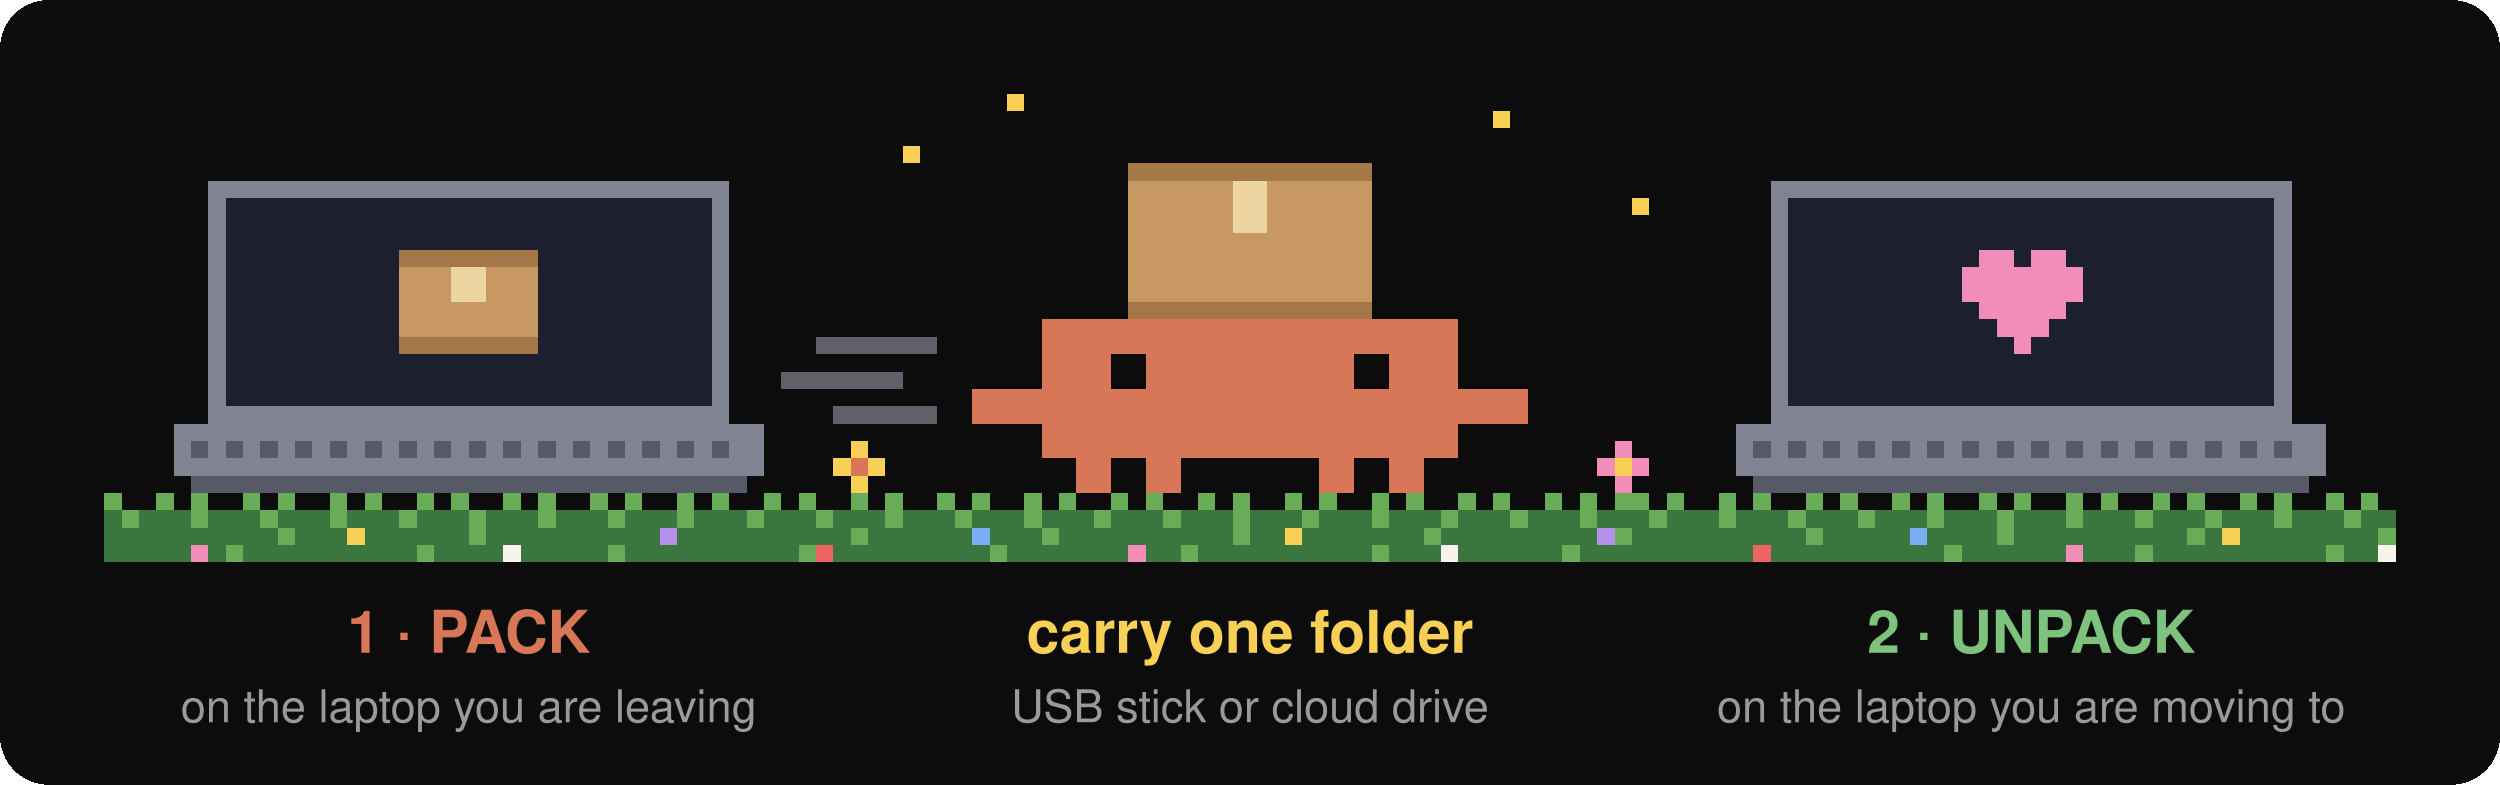
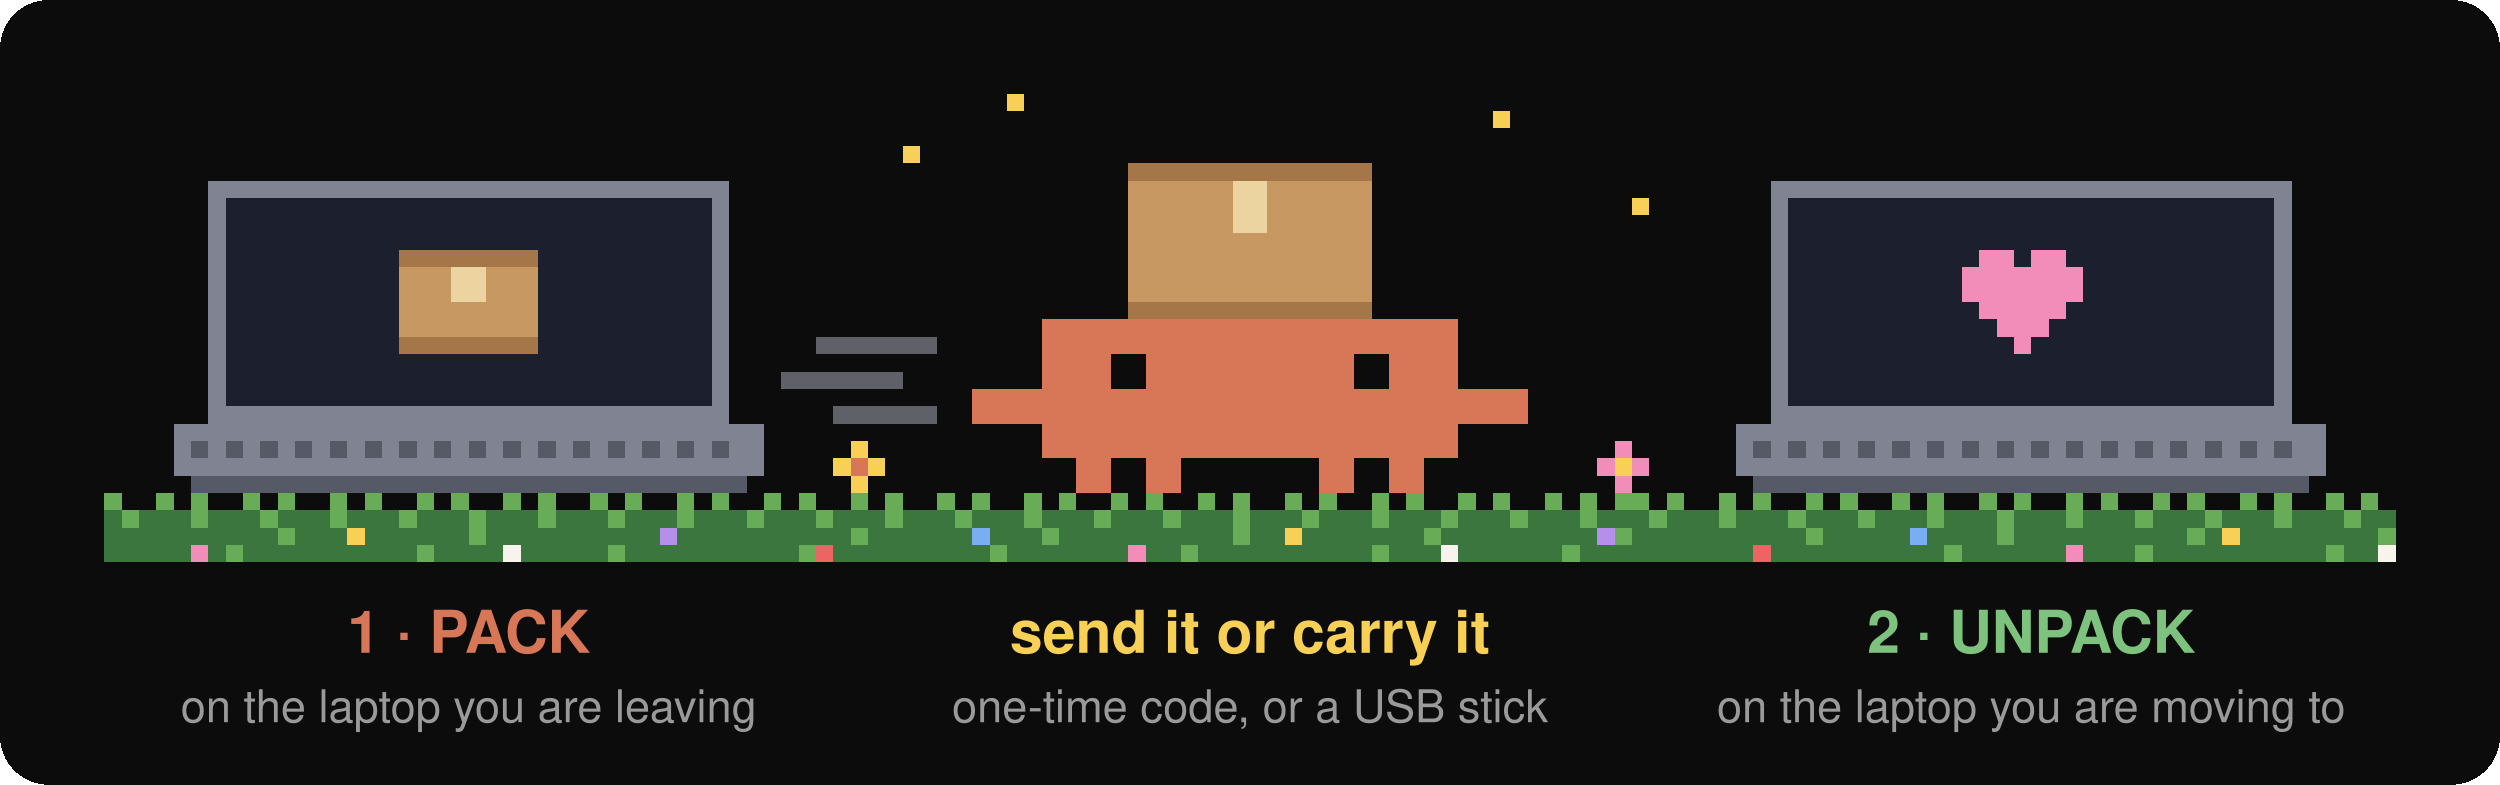
<svg xmlns="http://www.w3.org/2000/svg" width="720" height="226" viewBox="0 0 720 226" shape-rendering="crispEdges">
  <rect width="720" height="226" rx="14" fill="#0c0c0c" />
  <rect x="290" y="27" width="5" height="5" fill="rgb(248,208,86)" />
  <rect x="430" y="32" width="5" height="5" fill="rgb(248,208,86)" />
  <rect x="260" y="42" width="5" height="5" fill="rgb(248,208,86)" />
  <rect x="325" y="47" width="70" height="5" fill="rgb(164,118,72)" />
  <rect x="60" y="52" width="150" height="5" fill="rgb(128,132,146)" />
  <rect x="325" y="52" width="30" height="5" fill="rgb(200,152,98)" />
  <rect x="355" y="52" width="10" height="5" fill="rgb(236,212,160)" />
  <rect x="365" y="52" width="30" height="5" fill="rgb(200,152,98)" />
  <rect x="510" y="52" width="150" height="5" fill="rgb(128,132,146)" />
  <rect x="60" y="57" width="5" height="5" fill="rgb(128,132,146)" />
  <rect x="65" y="57" width="140" height="5" fill="rgb(28,32,46)" />
  <rect x="205" y="57" width="5" height="5" fill="rgb(128,132,146)" />
  <rect x="325" y="57" width="30" height="5" fill="rgb(200,152,98)" />
  <rect x="355" y="57" width="10" height="5" fill="rgb(236,212,160)" />
  <rect x="365" y="57" width="30" height="5" fill="rgb(200,152,98)" />
  <rect x="470" y="57" width="5" height="5" fill="rgb(248,208,86)" />
  <rect x="510" y="57" width="5" height="5" fill="rgb(128,132,146)" />
  <rect x="515" y="57" width="140" height="5" fill="rgb(28,32,46)" />
  <rect x="655" y="57" width="5" height="5" fill="rgb(128,132,146)" />
  <rect x="60" y="62" width="5" height="5" fill="rgb(128,132,146)" />
  <rect x="65" y="62" width="140" height="5" fill="rgb(28,32,46)" />
  <rect x="205" y="62" width="5" height="5" fill="rgb(128,132,146)" />
  <rect x="325" y="62" width="30" height="5" fill="rgb(200,152,98)" />
  <rect x="355" y="62" width="10" height="5" fill="rgb(236,212,160)" />
  <rect x="365" y="62" width="30" height="5" fill="rgb(200,152,98)" />
  <rect x="510" y="62" width="5" height="5" fill="rgb(128,132,146)" />
  <rect x="515" y="62" width="140" height="5" fill="rgb(28,32,46)" />
  <rect x="655" y="62" width="5" height="5" fill="rgb(128,132,146)" />
  <rect x="60" y="67" width="5" height="5" fill="rgb(128,132,146)" />
  <rect x="65" y="67" width="140" height="5" fill="rgb(28,32,46)" />
  <rect x="205" y="67" width="5" height="5" fill="rgb(128,132,146)" />
  <rect x="325" y="67" width="70" height="5" fill="rgb(200,152,98)" />
  <rect x="510" y="67" width="5" height="5" fill="rgb(128,132,146)" />
  <rect x="515" y="67" width="140" height="5" fill="rgb(28,32,46)" />
  <rect x="655" y="67" width="5" height="5" fill="rgb(128,132,146)" />
  <rect x="60" y="72" width="5" height="5" fill="rgb(128,132,146)" />
  <rect x="65" y="72" width="50" height="5" fill="rgb(28,32,46)" />
  <rect x="115" y="72" width="40" height="5" fill="rgb(164,118,72)" />
  <rect x="155" y="72" width="50" height="5" fill="rgb(28,32,46)" />
  <rect x="205" y="72" width="5" height="5" fill="rgb(128,132,146)" />
  <rect x="325" y="72" width="70" height="5" fill="rgb(200,152,98)" />
  <rect x="510" y="72" width="5" height="5" fill="rgb(128,132,146)" />
  <rect x="515" y="72" width="55" height="5" fill="rgb(28,32,46)" />
  <rect x="570" y="72" width="10" height="5" fill="rgb(242,140,184)" />
  <rect x="580" y="72" width="5" height="5" fill="rgb(28,32,46)" />
  <rect x="585" y="72" width="10" height="5" fill="rgb(242,140,184)" />
  <rect x="595" y="72" width="60" height="5" fill="rgb(28,32,46)" />
  <rect x="655" y="72" width="5" height="5" fill="rgb(128,132,146)" />
  <rect x="60" y="77" width="5" height="5" fill="rgb(128,132,146)" />
  <rect x="65" y="77" width="50" height="5" fill="rgb(28,32,46)" />
  <rect x="115" y="77" width="15" height="5" fill="rgb(200,152,98)" />
  <rect x="130" y="77" width="10" height="5" fill="rgb(236,212,160)" />
  <rect x="140" y="77" width="15" height="5" fill="rgb(200,152,98)" />
  <rect x="155" y="77" width="50" height="5" fill="rgb(28,32,46)" />
  <rect x="205" y="77" width="5" height="5" fill="rgb(128,132,146)" />
  <rect x="325" y="77" width="70" height="5" fill="rgb(200,152,98)" />
  <rect x="510" y="77" width="5" height="5" fill="rgb(128,132,146)" />
  <rect x="515" y="77" width="50" height="5" fill="rgb(28,32,46)" />
  <rect x="565" y="77" width="35" height="5" fill="rgb(242,140,184)" />
  <rect x="600" y="77" width="55" height="5" fill="rgb(28,32,46)" />
  <rect x="655" y="77" width="5" height="5" fill="rgb(128,132,146)" />
  <rect x="60" y="82" width="5" height="5" fill="rgb(128,132,146)" />
  <rect x="65" y="82" width="50" height="5" fill="rgb(28,32,46)" />
  <rect x="115" y="82" width="15" height="5" fill="rgb(200,152,98)" />
  <rect x="130" y="82" width="10" height="5" fill="rgb(236,212,160)" />
  <rect x="140" y="82" width="15" height="5" fill="rgb(200,152,98)" />
  <rect x="155" y="82" width="50" height="5" fill="rgb(28,32,46)" />
  <rect x="205" y="82" width="5" height="5" fill="rgb(128,132,146)" />
  <rect x="325" y="82" width="70" height="5" fill="rgb(200,152,98)" />
  <rect x="510" y="82" width="5" height="5" fill="rgb(128,132,146)" />
  <rect x="515" y="82" width="50" height="5" fill="rgb(28,32,46)" />
  <rect x="565" y="82" width="35" height="5" fill="rgb(242,140,184)" />
  <rect x="600" y="82" width="55" height="5" fill="rgb(28,32,46)" />
  <rect x="655" y="82" width="5" height="5" fill="rgb(128,132,146)" />
  <rect x="60" y="87" width="5" height="5" fill="rgb(128,132,146)" />
  <rect x="65" y="87" width="50" height="5" fill="rgb(28,32,46)" />
  <rect x="115" y="87" width="40" height="5" fill="rgb(200,152,98)" />
  <rect x="155" y="87" width="50" height="5" fill="rgb(28,32,46)" />
  <rect x="205" y="87" width="5" height="5" fill="rgb(128,132,146)" />
  <rect x="325" y="87" width="70" height="5" fill="rgb(164,118,72)" />
  <rect x="510" y="87" width="5" height="5" fill="rgb(128,132,146)" />
  <rect x="515" y="87" width="55" height="5" fill="rgb(28,32,46)" />
  <rect x="570" y="87" width="25" height="5" fill="rgb(242,140,184)" />
  <rect x="595" y="87" width="60" height="5" fill="rgb(28,32,46)" />
  <rect x="655" y="87" width="5" height="5" fill="rgb(128,132,146)" />
  <rect x="60" y="92" width="5" height="5" fill="rgb(128,132,146)" />
  <rect x="65" y="92" width="50" height="5" fill="rgb(28,32,46)" />
  <rect x="115" y="92" width="40" height="5" fill="rgb(200,152,98)" />
  <rect x="155" y="92" width="50" height="5" fill="rgb(28,32,46)" />
  <rect x="205" y="92" width="5" height="5" fill="rgb(128,132,146)" />
  <rect x="300" y="92" width="120" height="5" fill="rgb(215,119,87)" />
  <rect x="510" y="92" width="5" height="5" fill="rgb(128,132,146)" />
  <rect x="515" y="92" width="60" height="5" fill="rgb(28,32,46)" />
  <rect x="575" y="92" width="15" height="5" fill="rgb(242,140,184)" />
  <rect x="590" y="92" width="65" height="5" fill="rgb(28,32,46)" />
  <rect x="655" y="92" width="5" height="5" fill="rgb(128,132,146)" />
  <rect x="60" y="97" width="5" height="5" fill="rgb(128,132,146)" />
  <rect x="65" y="97" width="50" height="5" fill="rgb(28,32,46)" />
  <rect x="115" y="97" width="40" height="5" fill="rgb(164,118,72)" />
  <rect x="155" y="97" width="50" height="5" fill="rgb(28,32,46)" />
  <rect x="205" y="97" width="5" height="5" fill="rgb(128,132,146)" />
  <rect x="235" y="97" width="35" height="5" fill="rgb(96,96,104)" />
  <rect x="300" y="97" width="120" height="5" fill="rgb(215,119,87)" />
  <rect x="510" y="97" width="5" height="5" fill="rgb(128,132,146)" />
  <rect x="515" y="97" width="65" height="5" fill="rgb(28,32,46)" />
  <rect x="580" y="97" width="5" height="5" fill="rgb(242,140,184)" />
  <rect x="585" y="97" width="70" height="5" fill="rgb(28,32,46)" />
  <rect x="655" y="97" width="5" height="5" fill="rgb(128,132,146)" />
  <rect x="60" y="102" width="5" height="5" fill="rgb(128,132,146)" />
  <rect x="65" y="102" width="140" height="5" fill="rgb(28,32,46)" />
  <rect x="205" y="102" width="5" height="5" fill="rgb(128,132,146)" />
  <rect x="300" y="102" width="20" height="5" fill="rgb(215,119,87)" />
  <rect x="330" y="102" width="60" height="5" fill="rgb(215,119,87)" />
  <rect x="400" y="102" width="20" height="5" fill="rgb(215,119,87)" />
  <rect x="510" y="102" width="5" height="5" fill="rgb(128,132,146)" />
  <rect x="515" y="102" width="140" height="5" fill="rgb(28,32,46)" />
  <rect x="655" y="102" width="5" height="5" fill="rgb(128,132,146)" />
  <rect x="60" y="107" width="5" height="5" fill="rgb(128,132,146)" />
  <rect x="65" y="107" width="140" height="5" fill="rgb(28,32,46)" />
  <rect x="205" y="107" width="5" height="5" fill="rgb(128,132,146)" />
  <rect x="225" y="107" width="35" height="5" fill="rgb(96,96,104)" />
  <rect x="300" y="107" width="20" height="5" fill="rgb(215,119,87)" />
  <rect x="330" y="107" width="60" height="5" fill="rgb(215,119,87)" />
  <rect x="400" y="107" width="20" height="5" fill="rgb(215,119,87)" />
  <rect x="510" y="107" width="5" height="5" fill="rgb(128,132,146)" />
  <rect x="515" y="107" width="140" height="5" fill="rgb(28,32,46)" />
  <rect x="655" y="107" width="5" height="5" fill="rgb(128,132,146)" />
  <rect x="60" y="112" width="5" height="5" fill="rgb(128,132,146)" />
  <rect x="65" y="112" width="140" height="5" fill="rgb(28,32,46)" />
  <rect x="205" y="112" width="5" height="5" fill="rgb(128,132,146)" />
  <rect x="280" y="112" width="160" height="5" fill="rgb(215,119,87)" />
  <rect x="510" y="112" width="5" height="5" fill="rgb(128,132,146)" />
  <rect x="515" y="112" width="140" height="5" fill="rgb(28,32,46)" />
  <rect x="655" y="112" width="5" height="5" fill="rgb(128,132,146)" />
  <rect x="60" y="117" width="150" height="5" fill="rgb(128,132,146)" />
  <rect x="240" y="117" width="30" height="5" fill="rgb(96,96,104)" />
  <rect x="280" y="117" width="160" height="5" fill="rgb(215,119,87)" />
  <rect x="510" y="117" width="150" height="5" fill="rgb(128,132,146)" />
  <rect x="50" y="122" width="170" height="5" fill="rgb(128,132,146)" />
  <rect x="300" y="122" width="120" height="5" fill="rgb(215,119,87)" />
  <rect x="500" y="122" width="170" height="5" fill="rgb(128,132,146)" />
  <rect x="50" y="127" width="5" height="5" fill="rgb(128,132,146)" />
  <rect x="55" y="127" width="5" height="5" fill="rgb(86,90,102)" />
  <rect x="60" y="127" width="5" height="5" fill="rgb(128,132,146)" />
  <rect x="65" y="127" width="5" height="5" fill="rgb(86,90,102)" />
  <rect x="70" y="127" width="5" height="5" fill="rgb(128,132,146)" />
  <rect x="75" y="127" width="5" height="5" fill="rgb(86,90,102)" />
  <rect x="80" y="127" width="5" height="5" fill="rgb(128,132,146)" />
  <rect x="85" y="127" width="5" height="5" fill="rgb(86,90,102)" />
  <rect x="90" y="127" width="5" height="5" fill="rgb(128,132,146)" />
  <rect x="95" y="127" width="5" height="5" fill="rgb(86,90,102)" />
  <rect x="100" y="127" width="5" height="5" fill="rgb(128,132,146)" />
  <rect x="105" y="127" width="5" height="5" fill="rgb(86,90,102)" />
  <rect x="110" y="127" width="5" height="5" fill="rgb(128,132,146)" />
  <rect x="115" y="127" width="5" height="5" fill="rgb(86,90,102)" />
  <rect x="120" y="127" width="5" height="5" fill="rgb(128,132,146)" />
  <rect x="125" y="127" width="5" height="5" fill="rgb(86,90,102)" />
  <rect x="130" y="127" width="5" height="5" fill="rgb(128,132,146)" />
  <rect x="135" y="127" width="5" height="5" fill="rgb(86,90,102)" />
  <rect x="140" y="127" width="5" height="5" fill="rgb(128,132,146)" />
  <rect x="145" y="127" width="5" height="5" fill="rgb(86,90,102)" />
  <rect x="150" y="127" width="5" height="5" fill="rgb(128,132,146)" />
  <rect x="155" y="127" width="5" height="5" fill="rgb(86,90,102)" />
  <rect x="160" y="127" width="5" height="5" fill="rgb(128,132,146)" />
  <rect x="165" y="127" width="5" height="5" fill="rgb(86,90,102)" />
  <rect x="170" y="127" width="5" height="5" fill="rgb(128,132,146)" />
  <rect x="175" y="127" width="5" height="5" fill="rgb(86,90,102)" />
  <rect x="180" y="127" width="5" height="5" fill="rgb(128,132,146)" />
  <rect x="185" y="127" width="5" height="5" fill="rgb(86,90,102)" />
  <rect x="190" y="127" width="5" height="5" fill="rgb(128,132,146)" />
  <rect x="195" y="127" width="5" height="5" fill="rgb(86,90,102)" />
  <rect x="200" y="127" width="5" height="5" fill="rgb(128,132,146)" />
  <rect x="205" y="127" width="5" height="5" fill="rgb(86,90,102)" />
  <rect x="210" y="127" width="10" height="5" fill="rgb(128,132,146)" />
  <rect x="245" y="127" width="5" height="5" fill="rgb(248,208,86)" />
  <rect x="300" y="127" width="120" height="5" fill="rgb(215,119,87)" />
  <rect x="465" y="127" width="5" height="5" fill="rgb(242,140,184)" />
  <rect x="500" y="127" width="5" height="5" fill="rgb(128,132,146)" />
  <rect x="505" y="127" width="5" height="5" fill="rgb(86,90,102)" />
  <rect x="510" y="127" width="5" height="5" fill="rgb(128,132,146)" />
  <rect x="515" y="127" width="5" height="5" fill="rgb(86,90,102)" />
  <rect x="520" y="127" width="5" height="5" fill="rgb(128,132,146)" />
  <rect x="525" y="127" width="5" height="5" fill="rgb(86,90,102)" />
  <rect x="530" y="127" width="5" height="5" fill="rgb(128,132,146)" />
  <rect x="535" y="127" width="5" height="5" fill="rgb(86,90,102)" />
  <rect x="540" y="127" width="5" height="5" fill="rgb(128,132,146)" />
  <rect x="545" y="127" width="5" height="5" fill="rgb(86,90,102)" />
  <rect x="550" y="127" width="5" height="5" fill="rgb(128,132,146)" />
  <rect x="555" y="127" width="5" height="5" fill="rgb(86,90,102)" />
  <rect x="560" y="127" width="5" height="5" fill="rgb(128,132,146)" />
  <rect x="565" y="127" width="5" height="5" fill="rgb(86,90,102)" />
  <rect x="570" y="127" width="5" height="5" fill="rgb(128,132,146)" />
  <rect x="575" y="127" width="5" height="5" fill="rgb(86,90,102)" />
  <rect x="580" y="127" width="5" height="5" fill="rgb(128,132,146)" />
  <rect x="585" y="127" width="5" height="5" fill="rgb(86,90,102)" />
  <rect x="590" y="127" width="5" height="5" fill="rgb(128,132,146)" />
  <rect x="595" y="127" width="5" height="5" fill="rgb(86,90,102)" />
  <rect x="600" y="127" width="5" height="5" fill="rgb(128,132,146)" />
  <rect x="605" y="127" width="5" height="5" fill="rgb(86,90,102)" />
  <rect x="610" y="127" width="5" height="5" fill="rgb(128,132,146)" />
  <rect x="615" y="127" width="5" height="5" fill="rgb(86,90,102)" />
  <rect x="620" y="127" width="5" height="5" fill="rgb(128,132,146)" />
  <rect x="625" y="127" width="5" height="5" fill="rgb(86,90,102)" />
  <rect x="630" y="127" width="5" height="5" fill="rgb(128,132,146)" />
  <rect x="635" y="127" width="5" height="5" fill="rgb(86,90,102)" />
  <rect x="640" y="127" width="5" height="5" fill="rgb(128,132,146)" />
  <rect x="645" y="127" width="5" height="5" fill="rgb(86,90,102)" />
  <rect x="650" y="127" width="5" height="5" fill="rgb(128,132,146)" />
  <rect x="655" y="127" width="5" height="5" fill="rgb(86,90,102)" />
  <rect x="660" y="127" width="10" height="5" fill="rgb(128,132,146)" />
  <rect x="50" y="132" width="170" height="5" fill="rgb(128,132,146)" />
  <rect x="240" y="132" width="5" height="5" fill="rgb(248,208,86)" />
  <rect x="245" y="132" width="5" height="5" fill="rgb(215,119,87)" />
  <rect x="250" y="132" width="5" height="5" fill="rgb(248,208,86)" />
  <rect x="310" y="132" width="10" height="5" fill="rgb(215,119,87)" />
  <rect x="330" y="132" width="10" height="5" fill="rgb(215,119,87)" />
  <rect x="380" y="132" width="10" height="5" fill="rgb(215,119,87)" />
  <rect x="400" y="132" width="10" height="5" fill="rgb(215,119,87)" />
  <rect x="460" y="132" width="5" height="5" fill="rgb(242,140,184)" />
  <rect x="465" y="132" width="5" height="5" fill="rgb(248,208,86)" />
  <rect x="470" y="132" width="5" height="5" fill="rgb(242,140,184)" />
  <rect x="500" y="132" width="170" height="5" fill="rgb(128,132,146)" />
  <rect x="55" y="137" width="160" height="5" fill="rgb(86,90,102)" />
  <rect x="245" y="137" width="5" height="5" fill="rgb(248,208,86)" />
  <rect x="310" y="137" width="10" height="5" fill="rgb(215,119,87)" />
  <rect x="330" y="137" width="10" height="5" fill="rgb(215,119,87)" />
  <rect x="380" y="137" width="10" height="5" fill="rgb(215,119,87)" />
  <rect x="400" y="137" width="10" height="5" fill="rgb(215,119,87)" />
  <rect x="465" y="137" width="5" height="5" fill="rgb(242,140,184)" />
  <rect x="505" y="137" width="160" height="5" fill="rgb(86,90,102)" />
  <rect x="30" y="142" width="5" height="5" fill="rgb(104,172,88)" />
  <rect x="45" y="142" width="5" height="5" fill="rgb(104,172,88)" />
  <rect x="55" y="142" width="5" height="5" fill="rgb(104,172,88)" />
  <rect x="70" y="142" width="5" height="5" fill="rgb(104,172,88)" />
  <rect x="80" y="142" width="5" height="5" fill="rgb(104,172,88)" />
  <rect x="95" y="142" width="5" height="5" fill="rgb(104,172,88)" />
  <rect x="105" y="142" width="5" height="5" fill="rgb(104,172,88)" />
  <rect x="120" y="142" width="5" height="5" fill="rgb(104,172,88)" />
  <rect x="130" y="142" width="5" height="5" fill="rgb(104,172,88)" />
  <rect x="145" y="142" width="5" height="5" fill="rgb(104,172,88)" />
  <rect x="155" y="142" width="5" height="5" fill="rgb(104,172,88)" />
  <rect x="170" y="142" width="5" height="5" fill="rgb(104,172,88)" />
  <rect x="180" y="142" width="5" height="5" fill="rgb(104,172,88)" />
  <rect x="195" y="142" width="5" height="5" fill="rgb(104,172,88)" />
  <rect x="205" y="142" width="5" height="5" fill="rgb(104,172,88)" />
  <rect x="220" y="142" width="5" height="5" fill="rgb(104,172,88)" />
  <rect x="230" y="142" width="5" height="5" fill="rgb(104,172,88)" />
  <rect x="245" y="142" width="5" height="5" fill="rgb(104,172,88)" />
  <rect x="255" y="142" width="5" height="5" fill="rgb(104,172,88)" />
  <rect x="270" y="142" width="5" height="5" fill="rgb(104,172,88)" />
  <rect x="280" y="142" width="5" height="5" fill="rgb(104,172,88)" />
  <rect x="295" y="142" width="5" height="5" fill="rgb(104,172,88)" />
  <rect x="305" y="142" width="5" height="5" fill="rgb(104,172,88)" />
  <rect x="320" y="142" width="5" height="5" fill="rgb(104,172,88)" />
  <rect x="330" y="142" width="5" height="5" fill="rgb(104,172,88)" />
  <rect x="345" y="142" width="5" height="5" fill="rgb(104,172,88)" />
  <rect x="355" y="142" width="5" height="5" fill="rgb(104,172,88)" />
  <rect x="370" y="142" width="5" height="5" fill="rgb(104,172,88)" />
  <rect x="380" y="142" width="5" height="5" fill="rgb(104,172,88)" />
  <rect x="395" y="142" width="5" height="5" fill="rgb(104,172,88)" />
  <rect x="405" y="142" width="5" height="5" fill="rgb(104,172,88)" />
  <rect x="420" y="142" width="5" height="5" fill="rgb(104,172,88)" />
  <rect x="430" y="142" width="5" height="5" fill="rgb(104,172,88)" />
  <rect x="445" y="142" width="5" height="5" fill="rgb(104,172,88)" />
  <rect x="455" y="142" width="5" height="5" fill="rgb(104,172,88)" />
  <rect x="465" y="142" width="10" height="5" fill="rgb(104,172,88)" />
  <rect x="480" y="142" width="5" height="5" fill="rgb(104,172,88)" />
  <rect x="495" y="142" width="5" height="5" fill="rgb(104,172,88)" />
  <rect x="505" y="142" width="5" height="5" fill="rgb(104,172,88)" />
  <rect x="520" y="142" width="5" height="5" fill="rgb(104,172,88)" />
  <rect x="530" y="142" width="5" height="5" fill="rgb(104,172,88)" />
  <rect x="545" y="142" width="5" height="5" fill="rgb(104,172,88)" />
  <rect x="555" y="142" width="5" height="5" fill="rgb(104,172,88)" />
  <rect x="570" y="142" width="5" height="5" fill="rgb(104,172,88)" />
  <rect x="580" y="142" width="5" height="5" fill="rgb(104,172,88)" />
  <rect x="595" y="142" width="5" height="5" fill="rgb(104,172,88)" />
  <rect x="605" y="142" width="5" height="5" fill="rgb(104,172,88)" />
  <rect x="620" y="142" width="5" height="5" fill="rgb(104,172,88)" />
  <rect x="630" y="142" width="5" height="5" fill="rgb(104,172,88)" />
  <rect x="645" y="142" width="5" height="5" fill="rgb(104,172,88)" />
  <rect x="655" y="142" width="5" height="5" fill="rgb(104,172,88)" />
  <rect x="670" y="142" width="5" height="5" fill="rgb(104,172,88)" />
  <rect x="680" y="142" width="5" height="5" fill="rgb(104,172,88)" />
  <rect x="30" y="147" width="5" height="5" fill="rgb(58,118,62)" />
  <rect x="35" y="147" width="5" height="5" fill="rgb(104,172,88)" />
  <rect x="40" y="147" width="15" height="5" fill="rgb(58,118,62)" />
  <rect x="55" y="147" width="5" height="5" fill="rgb(104,172,88)" />
  <rect x="60" y="147" width="15" height="5" fill="rgb(58,118,62)" />
  <rect x="75" y="147" width="5" height="5" fill="rgb(104,172,88)" />
  <rect x="80" y="147" width="15" height="5" fill="rgb(58,118,62)" />
  <rect x="95" y="147" width="5" height="5" fill="rgb(104,172,88)" />
  <rect x="100" y="147" width="15" height="5" fill="rgb(58,118,62)" />
  <rect x="115" y="147" width="5" height="5" fill="rgb(104,172,88)" />
  <rect x="120" y="147" width="15" height="5" fill="rgb(58,118,62)" />
  <rect x="135" y="147" width="5" height="5" fill="rgb(104,172,88)" />
  <rect x="140" y="147" width="15" height="5" fill="rgb(58,118,62)" />
  <rect x="155" y="147" width="5" height="5" fill="rgb(104,172,88)" />
  <rect x="160" y="147" width="15" height="5" fill="rgb(58,118,62)" />
  <rect x="175" y="147" width="5" height="5" fill="rgb(104,172,88)" />
  <rect x="180" y="147" width="15" height="5" fill="rgb(58,118,62)" />
  <rect x="195" y="147" width="5" height="5" fill="rgb(104,172,88)" />
  <rect x="200" y="147" width="15" height="5" fill="rgb(58,118,62)" />
  <rect x="215" y="147" width="5" height="5" fill="rgb(104,172,88)" />
  <rect x="220" y="147" width="15" height="5" fill="rgb(58,118,62)" />
  <rect x="235" y="147" width="5" height="5" fill="rgb(104,172,88)" />
  <rect x="240" y="147" width="15" height="5" fill="rgb(58,118,62)" />
  <rect x="255" y="147" width="5" height="5" fill="rgb(104,172,88)" />
  <rect x="260" y="147" width="15" height="5" fill="rgb(58,118,62)" />
  <rect x="275" y="147" width="5" height="5" fill="rgb(104,172,88)" />
  <rect x="280" y="147" width="15" height="5" fill="rgb(58,118,62)" />
  <rect x="295" y="147" width="5" height="5" fill="rgb(104,172,88)" />
  <rect x="300" y="147" width="15" height="5" fill="rgb(58,118,62)" />
  <rect x="315" y="147" width="5" height="5" fill="rgb(104,172,88)" />
  <rect x="320" y="147" width="15" height="5" fill="rgb(58,118,62)" />
  <rect x="335" y="147" width="5" height="5" fill="rgb(104,172,88)" />
  <rect x="340" y="147" width="15" height="5" fill="rgb(58,118,62)" />
  <rect x="355" y="147" width="5" height="5" fill="rgb(104,172,88)" />
  <rect x="360" y="147" width="15" height="5" fill="rgb(58,118,62)" />
  <rect x="375" y="147" width="5" height="5" fill="rgb(104,172,88)" />
  <rect x="380" y="147" width="15" height="5" fill="rgb(58,118,62)" />
  <rect x="395" y="147" width="5" height="5" fill="rgb(104,172,88)" />
  <rect x="400" y="147" width="15" height="5" fill="rgb(58,118,62)" />
  <rect x="415" y="147" width="5" height="5" fill="rgb(104,172,88)" />
  <rect x="420" y="147" width="15" height="5" fill="rgb(58,118,62)" />
  <rect x="435" y="147" width="5" height="5" fill="rgb(104,172,88)" />
  <rect x="440" y="147" width="15" height="5" fill="rgb(58,118,62)" />
  <rect x="455" y="147" width="5" height="5" fill="rgb(104,172,88)" />
  <rect x="460" y="147" width="15" height="5" fill="rgb(58,118,62)" />
  <rect x="475" y="147" width="5" height="5" fill="rgb(104,172,88)" />
  <rect x="480" y="147" width="15" height="5" fill="rgb(58,118,62)" />
  <rect x="495" y="147" width="5" height="5" fill="rgb(104,172,88)" />
  <rect x="500" y="147" width="15" height="5" fill="rgb(58,118,62)" />
  <rect x="515" y="147" width="5" height="5" fill="rgb(104,172,88)" />
  <rect x="520" y="147" width="15" height="5" fill="rgb(58,118,62)" />
  <rect x="535" y="147" width="5" height="5" fill="rgb(104,172,88)" />
  <rect x="540" y="147" width="15" height="5" fill="rgb(58,118,62)" />
  <rect x="555" y="147" width="5" height="5" fill="rgb(104,172,88)" />
  <rect x="560" y="147" width="15" height="5" fill="rgb(58,118,62)" />
  <rect x="575" y="147" width="5" height="5" fill="rgb(104,172,88)" />
  <rect x="580" y="147" width="15" height="5" fill="rgb(58,118,62)" />
  <rect x="595" y="147" width="5" height="5" fill="rgb(104,172,88)" />
  <rect x="600" y="147" width="15" height="5" fill="rgb(58,118,62)" />
  <rect x="615" y="147" width="5" height="5" fill="rgb(104,172,88)" />
  <rect x="620" y="147" width="15" height="5" fill="rgb(58,118,62)" />
  <rect x="635" y="147" width="5" height="5" fill="rgb(104,172,88)" />
  <rect x="640" y="147" width="15" height="5" fill="rgb(58,118,62)" />
  <rect x="655" y="147" width="5" height="5" fill="rgb(104,172,88)" />
  <rect x="660" y="147" width="15" height="5" fill="rgb(58,118,62)" />
  <rect x="675" y="147" width="5" height="5" fill="rgb(104,172,88)" />
  <rect x="680" y="147" width="10" height="5" fill="rgb(58,118,62)" />
  <rect x="30" y="152" width="50" height="5" fill="rgb(58,118,62)" />
  <rect x="80" y="152" width="5" height="5" fill="rgb(104,172,88)" />
  <rect x="85" y="152" width="15" height="5" fill="rgb(58,118,62)" />
  <rect x="100" y="152" width="5" height="5" fill="rgb(248,208,86)" />
  <rect x="105" y="152" width="30" height="5" fill="rgb(58,118,62)" />
  <rect x="135" y="152" width="5" height="5" fill="rgb(104,172,88)" />
  <rect x="140" y="152" width="50" height="5" fill="rgb(58,118,62)" />
  <rect x="190" y="152" width="5" height="5" fill="rgb(180,144,234)" />
  <rect x="195" y="152" width="50" height="5" fill="rgb(58,118,62)" />
  <rect x="245" y="152" width="5" height="5" fill="rgb(104,172,88)" />
  <rect x="250" y="152" width="30" height="5" fill="rgb(58,118,62)" />
  <rect x="280" y="152" width="5" height="5" fill="rgb(122,174,242)" />
  <rect x="285" y="152" width="15" height="5" fill="rgb(58,118,62)" />
  <rect x="300" y="152" width="5" height="5" fill="rgb(104,172,88)" />
  <rect x="305" y="152" width="50" height="5" fill="rgb(58,118,62)" />
  <rect x="355" y="152" width="5" height="5" fill="rgb(104,172,88)" />
  <rect x="360" y="152" width="10" height="5" fill="rgb(58,118,62)" />
  <rect x="370" y="152" width="5" height="5" fill="rgb(248,208,86)" />
  <rect x="375" y="152" width="35" height="5" fill="rgb(58,118,62)" />
  <rect x="410" y="152" width="5" height="5" fill="rgb(104,172,88)" />
  <rect x="415" y="152" width="45" height="5" fill="rgb(58,118,62)" />
  <rect x="460" y="152" width="5" height="5" fill="rgb(180,144,234)" />
  <rect x="465" y="152" width="5" height="5" fill="rgb(104,172,88)" />
  <rect x="470" y="152" width="50" height="5" fill="rgb(58,118,62)" />
  <rect x="520" y="152" width="5" height="5" fill="rgb(104,172,88)" />
  <rect x="525" y="152" width="25" height="5" fill="rgb(58,118,62)" />
  <rect x="550" y="152" width="5" height="5" fill="rgb(122,174,242)" />
  <rect x="555" y="152" width="20" height="5" fill="rgb(58,118,62)" />
  <rect x="575" y="152" width="5" height="5" fill="rgb(104,172,88)" />
  <rect x="580" y="152" width="50" height="5" fill="rgb(58,118,62)" />
  <rect x="630" y="152" width="5" height="5" fill="rgb(104,172,88)" />
  <rect x="635" y="152" width="5" height="5" fill="rgb(58,118,62)" />
  <rect x="640" y="152" width="5" height="5" fill="rgb(248,208,86)" />
  <rect x="645" y="152" width="40" height="5" fill="rgb(58,118,62)" />
  <rect x="685" y="152" width="5" height="5" fill="rgb(104,172,88)" />
  <rect x="30" y="157" width="25" height="5" fill="rgb(58,118,62)" />
  <rect x="55" y="157" width="5" height="5" fill="rgb(242,140,184)" />
  <rect x="60" y="157" width="5" height="5" fill="rgb(58,118,62)" />
  <rect x="65" y="157" width="5" height="5" fill="rgb(104,172,88)" />
  <rect x="70" y="157" width="50" height="5" fill="rgb(58,118,62)" />
  <rect x="120" y="157" width="5" height="5" fill="rgb(104,172,88)" />
  <rect x="125" y="157" width="20" height="5" fill="rgb(58,118,62)" />
  <rect x="145" y="157" width="5" height="5" fill="rgb(246,244,236)" />
  <rect x="150" y="157" width="25" height="5" fill="rgb(58,118,62)" />
  <rect x="175" y="157" width="5" height="5" fill="rgb(104,172,88)" />
  <rect x="180" y="157" width="50" height="5" fill="rgb(58,118,62)" />
  <rect x="230" y="157" width="5" height="5" fill="rgb(104,172,88)" />
  <rect x="235" y="157" width="5" height="5" fill="rgb(238,100,100)" />
  <rect x="240" y="157" width="45" height="5" fill="rgb(58,118,62)" />
  <rect x="285" y="157" width="5" height="5" fill="rgb(104,172,88)" />
  <rect x="290" y="157" width="35" height="5" fill="rgb(58,118,62)" />
  <rect x="325" y="157" width="5" height="5" fill="rgb(242,140,184)" />
  <rect x="330" y="157" width="10" height="5" fill="rgb(58,118,62)" />
  <rect x="340" y="157" width="5" height="5" fill="rgb(104,172,88)" />
  <rect x="345" y="157" width="50" height="5" fill="rgb(58,118,62)" />
  <rect x="395" y="157" width="5" height="5" fill="rgb(104,172,88)" />
  <rect x="400" y="157" width="15" height="5" fill="rgb(58,118,62)" />
  <rect x="415" y="157" width="5" height="5" fill="rgb(246,244,236)" />
  <rect x="420" y="157" width="30" height="5" fill="rgb(58,118,62)" />
  <rect x="450" y="157" width="5" height="5" fill="rgb(104,172,88)" />
  <rect x="455" y="157" width="50" height="5" fill="rgb(58,118,62)" />
  <rect x="505" y="157" width="5" height="5" fill="rgb(238,100,100)" />
  <rect x="510" y="157" width="50" height="5" fill="rgb(58,118,62)" />
  <rect x="560" y="157" width="5" height="5" fill="rgb(104,172,88)" />
  <rect x="565" y="157" width="30" height="5" fill="rgb(58,118,62)" />
  <rect x="595" y="157" width="5" height="5" fill="rgb(242,140,184)" />
  <rect x="600" y="157" width="15" height="5" fill="rgb(58,118,62)" />
  <rect x="615" y="157" width="5" height="5" fill="rgb(104,172,88)" />
  <rect x="620" y="157" width="50" height="5" fill="rgb(58,118,62)" />
  <rect x="670" y="157" width="5" height="5" fill="rgb(104,172,88)" />
  <rect x="675" y="157" width="10" height="5" fill="rgb(58,118,62)" />
  <rect x="685" y="157" width="5" height="5" fill="rgb(246,244,236)" />
  <text x="135" y="188" text-anchor="middle" font-family="Segoe UI, Helvetica, Arial, sans-serif" font-size="17" font-weight="bold" fill="rgb(215,119,87)">1 · PACK</text>
  <text x="135" y="208" text-anchor="middle" font-family="Segoe UI, Helvetica, Arial, sans-serif" font-size="13" fill="#9a9a9a">on the laptop you are leaving</text>
-   <text x="360" y="188" text-anchor="middle" font-family="Segoe UI, Helvetica, Arial, sans-serif" font-size="17" font-weight="bold" fill="rgb(248,208,86)">carry one folder</text>
-   <text x="360" y="208" text-anchor="middle" font-family="Segoe UI, Helvetica, Arial, sans-serif" font-size="13" fill="#9a9a9a">USB stick or cloud drive</text>
+   <text x="360" y="188" text-anchor="middle" font-family="Segoe UI, Helvetica, Arial, sans-serif" font-size="17" font-weight="bold" fill="rgb(248,208,86)">send it or carry it</text>
+   <text x="360" y="208" text-anchor="middle" font-family="Segoe UI, Helvetica, Arial, sans-serif" font-size="13" fill="#9a9a9a">one-time code, or a USB stick</text>
  <text x="585" y="188" text-anchor="middle" font-family="Segoe UI, Helvetica, Arial, sans-serif" font-size="17" font-weight="bold" fill="rgb(125,195,125)">2 · UNPACK</text>
  <text x="585" y="208" text-anchor="middle" font-family="Segoe UI, Helvetica, Arial, sans-serif" font-size="13" fill="#9a9a9a">on the laptop you are moving to</text>
</svg>
